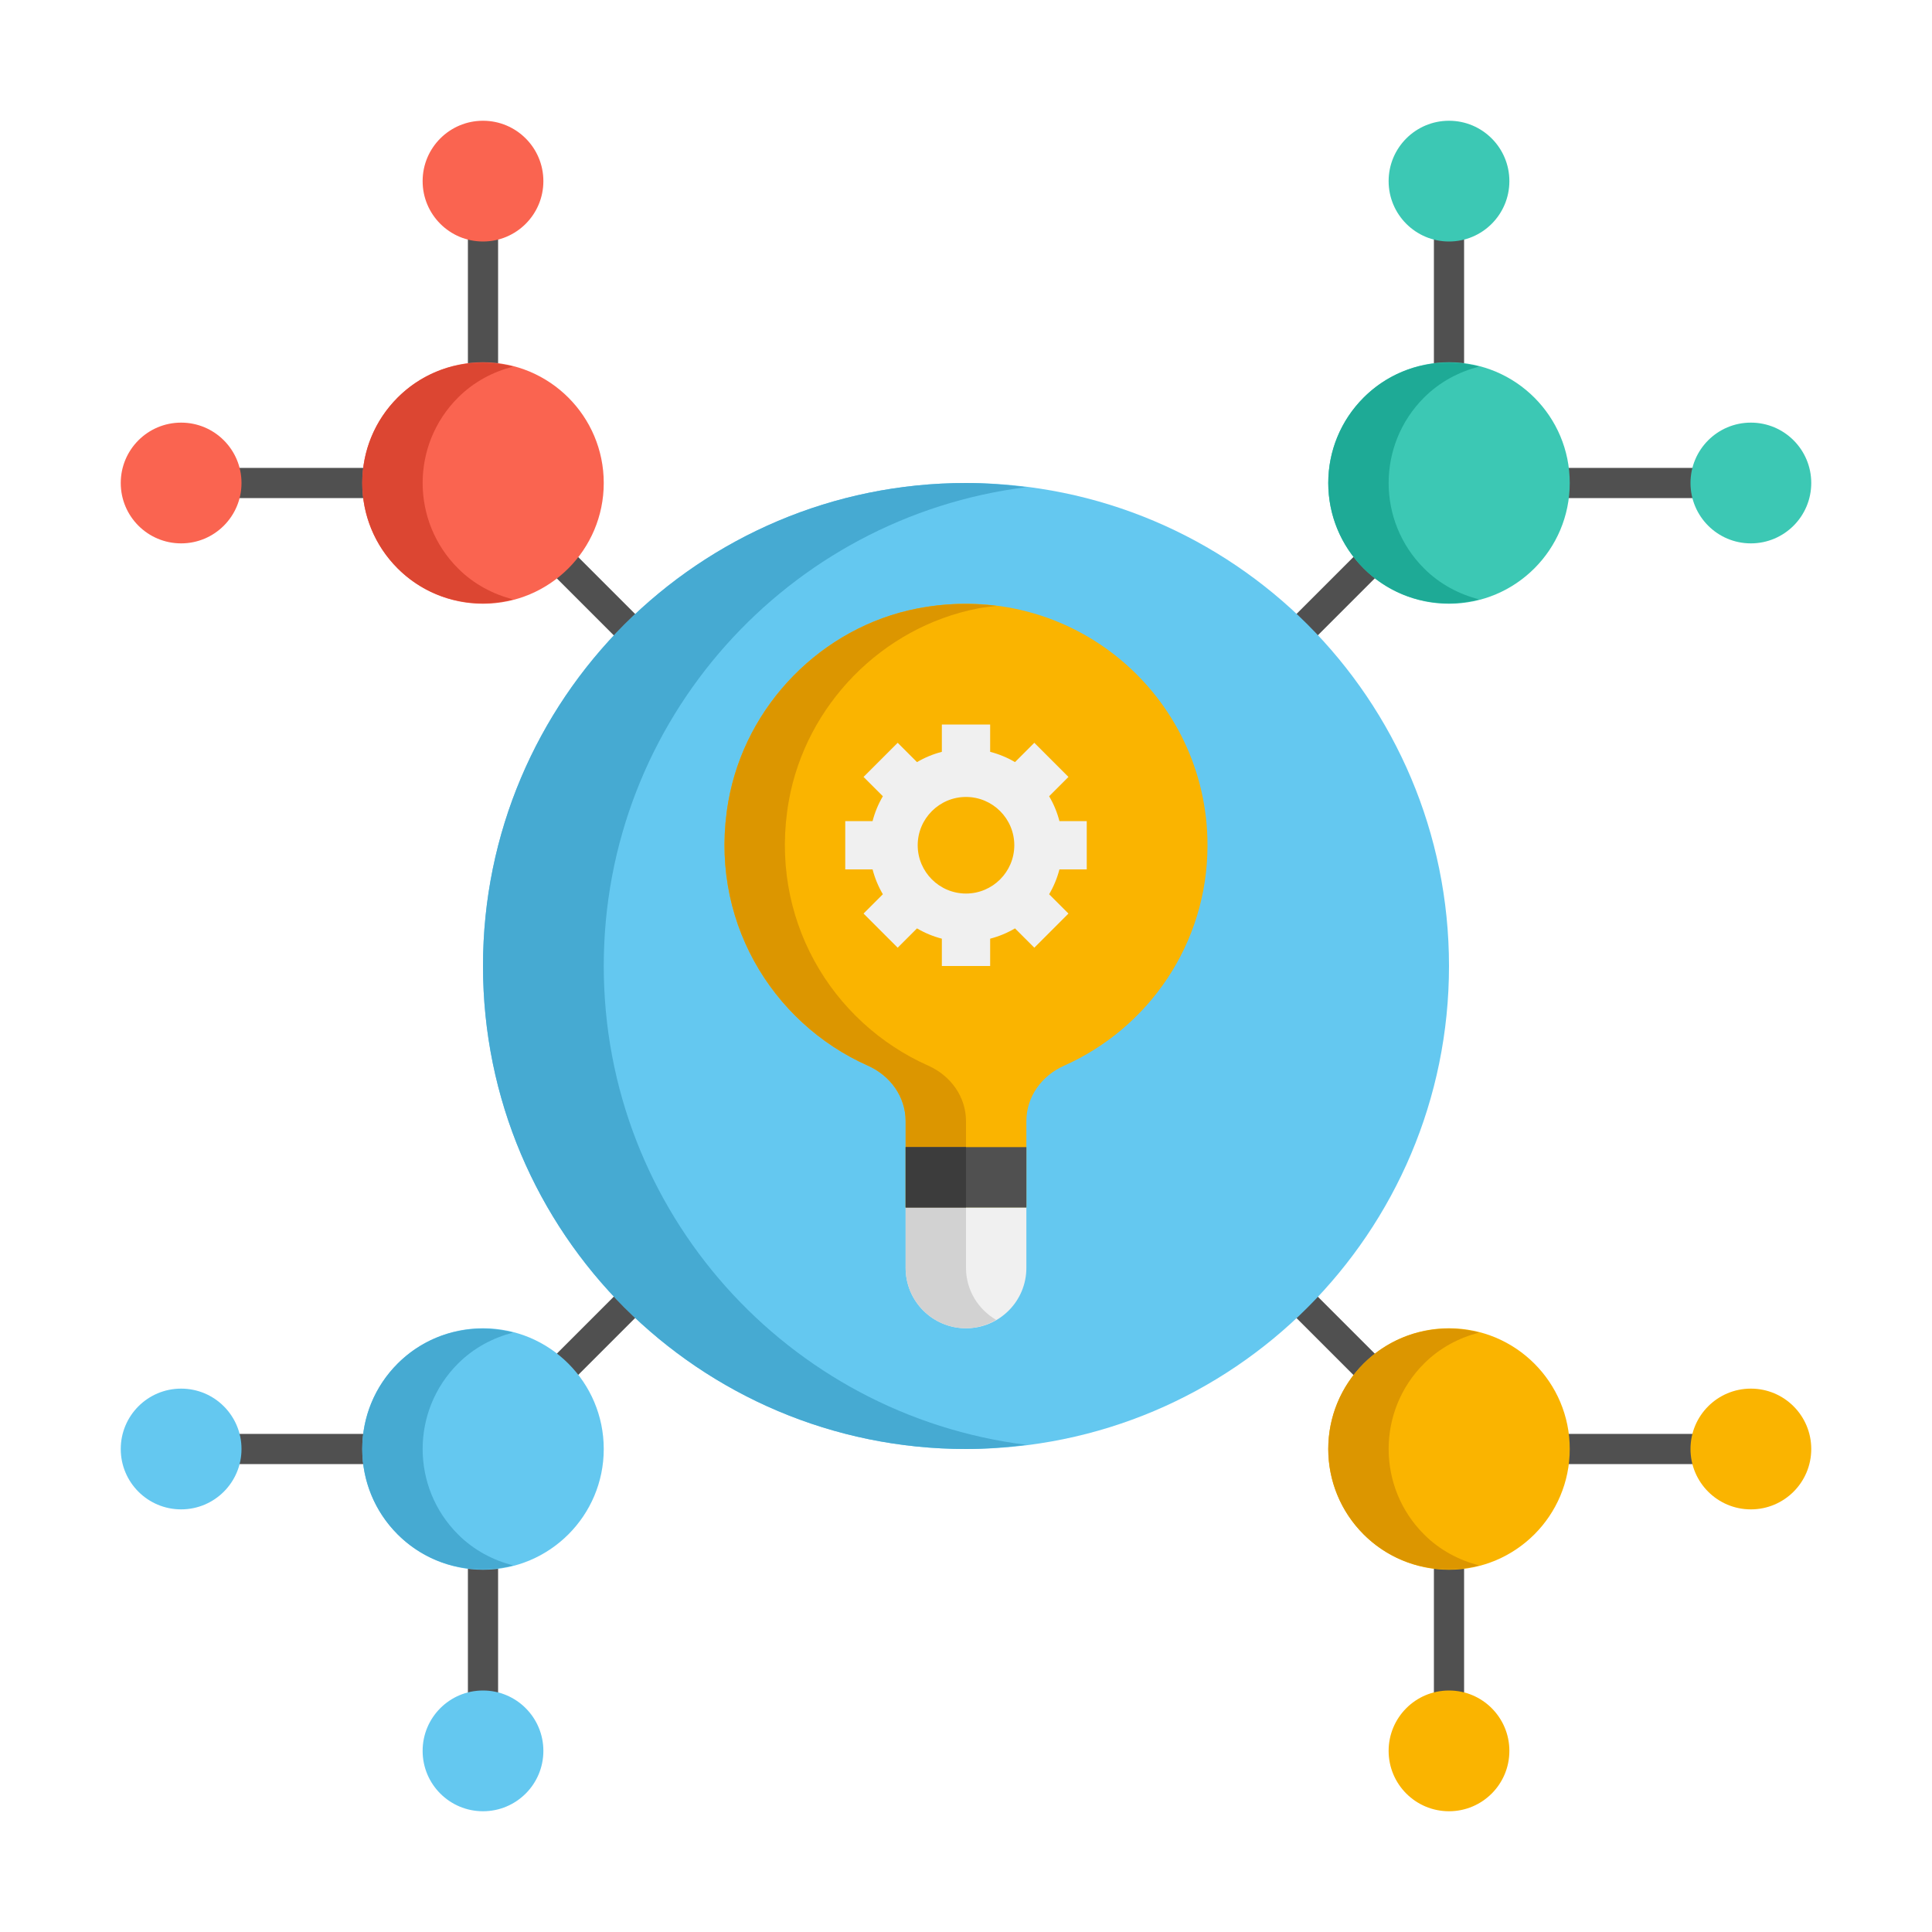
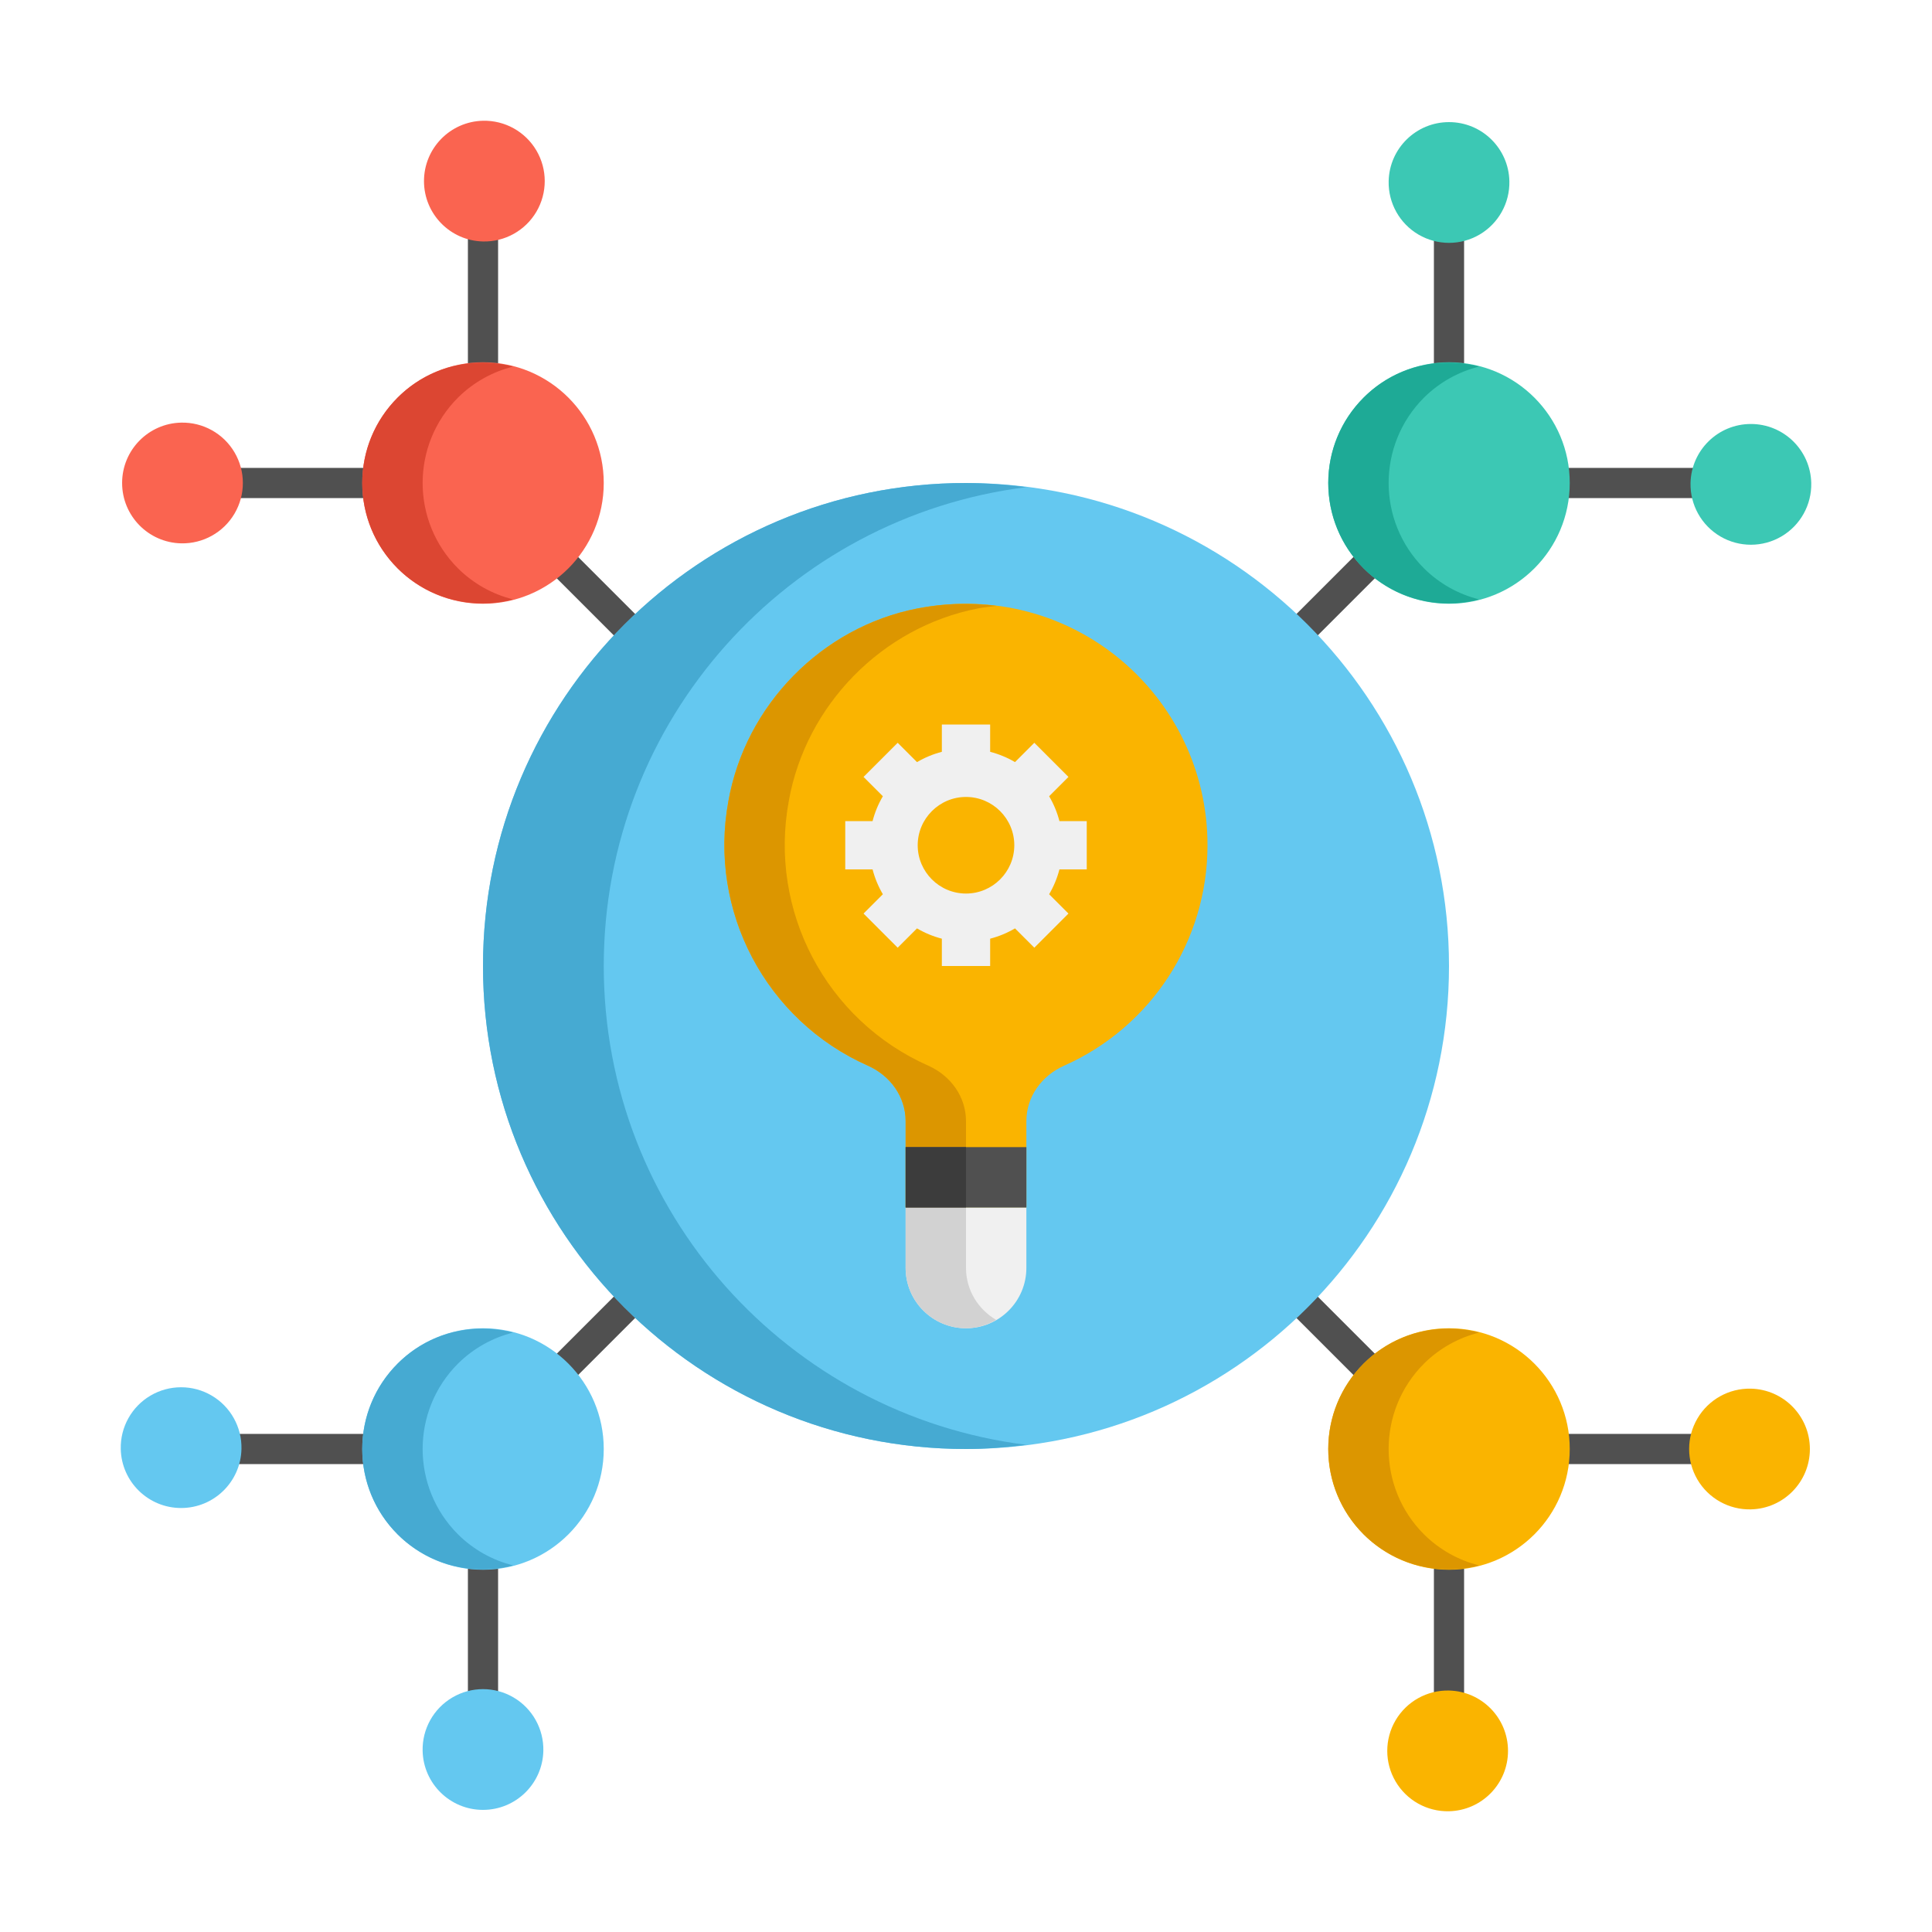
- <svg xmlns="http://www.w3.org/2000/svg" enable-background="new 0 0 64 64" height="512" viewBox="0 0 64 64" width="512">
-   <g id="Icons">
-     <g>
-       <g>
-         <path d="m16.5 16.5h-10.5v-1h9.5v-9.5h1z" fill="#505050" />
-       </g>
-       <g>
-         <path d="m6 14c1.105 0 2 .895 2 2 0 1.105-.895 2-2 2-1.105 0-2-.895-2-2 0-1.105.895-2 2-2z" fill="#fa6450" />
-       </g>
-       <g>
-         <path d="m16 4c1.105 0 2 .895 2 2 0 1.105-.895 2-2 2-1.105 0-2-.895-2-2 0-1.105.895-2 2-2z" fill="#fa6450" />
-       </g>
-       <g>
-         <path d="m16.5 58h-1v-9.5h-9.5v-1h10.5z" fill="#505050" />
-       </g>
-       <g>
-         <path d="m14 58c0-1.105.895-2 2-2 1.105 0 2 .895 2 2 0 1.105-.895 2-2 2-1.105 0-2-.895-2-2z" fill="#64c8f0" />
-       </g>
-       <g>
-         <path d="m4 48c0-1.105.895-2 2-2 1.105 0 2 .895 2 2 0 1.105-.895 2-2 2-1.105 0-2-.895-2-2z" fill="#64c8f0" />
-       </g>
-       <g>
-         <path d="m31.5 9.373h1v45.255h-1z" fill="#505050" transform="matrix(.707 -.707 .707 .707 -13.255 32)" />
-       </g>
-       <g>
-         <path d="m9.373 31.5h45.255v1h-45.255z" fill="#505050" transform="matrix(.707 -.707 .707 .707 -13.255 32)" />
-       </g>
-       <g>
-         <path d="m48.5 58h-1v-10.5h10.5v1h-9.5z" fill="#505050" />
-       </g>
-       <g>
-         <path d="m58 16.5h-10.5v-10.5h1v9.5h9.5z" fill="#505050" />
-       </g>
-       <g>
-         <circle cx="48" cy="16" fill="#3cc8b4" r="4" />
-       </g>
-       <g>
-         <circle cx="16" cy="48" fill="#64c8f0" r="4" />
-       </g>
-       <g>
-         <circle cx="16" cy="16" fill="#fa6450" r="4" />
-       </g>
-       <g>
-         <circle cx="48" cy="48" fill="#fab400" r="4" />
-       </g>
-       <g>
-         <path d="m47.172 18.828c-1.562-1.562-1.562-4.095 0-5.657.524-.524 1.16-.856 1.828-1.028-1.326-.342-2.79-.01-3.828 1.028-1.562 1.562-1.562 4.095 0 5.657 1.038 1.038 2.502 1.371 3.828 1.028-.669-.172-1.305-.504-1.828-1.028z" fill="#1eaa96" />
-       </g>
-       <g>
-         <path d="m15.172 50.828c-1.562-1.562-1.562-4.095 0-5.657.524-.524 1.16-.856 1.828-1.028-1.326-.342-2.79-.01-3.828 1.028-1.562 1.562-1.562 4.095 0 5.657 1.038 1.038 2.502 1.371 3.828 1.028-.669-.172-1.305-.504-1.828-1.028z" fill="#46aad2" />
-       </g>
-       <g>
-         <path d="m15.172 18.828c-1.562-1.562-1.562-4.095 0-5.657.524-.524 1.16-.856 1.828-1.028-1.326-.342-2.79-.01-3.828 1.028-1.562 1.562-1.562 4.095 0 5.657 1.038 1.038 2.502 1.371 3.828 1.028-.669-.172-1.305-.504-1.828-1.028z" fill="#dc4632" />
-       </g>
-       <g>
-         <path d="m47.172 50.828c-1.562-1.562-1.562-4.095 0-5.657.524-.524 1.16-.856 1.828-1.028-1.326-.342-2.79-.01-3.828 1.028-1.562 1.562-1.562 4.095 0 5.657 1.038 1.038 2.502 1.371 3.828 1.028-.669-.172-1.305-.504-1.828-1.028z" fill="#dc9600" />
-       </g>
-       <g>
-         <path d="m32 48c-8.837 0-16-7.163-16-16 0-8.837 7.163-16 16-16 8.837 0 16 7.163 16 16 0 8.837-7.163 16-16 16z" fill="#64c8f0" />
-       </g>
-       <g>
-         <path d="m20 32c0-8.158 6.11-14.876 14-15.862-.657-.082-1.321-.138-2-.138-8.837 0-16 7.163-16 16 0 8.837 7.163 16 16 16 .679 0 1.343-.056 2-.138-7.89-.986-14-7.704-14-15.862z" fill="#46aad2" />
-       </g>
-       <g>
-         <path d="m40 28c0-4.945-4.487-8.842-9.611-7.843-3.166.618-5.695 3.202-6.259 6.378-.686 3.868 1.411 7.339 4.621 8.767.741.33 1.249 1.028 1.249 1.838v2.86h4v-2.861c0-.81.508-1.507 1.248-1.836 2.799-1.245 4.752-4.042 4.752-7.303z" fill="#fab400" />
-       </g>
-       <g>
-         <path d="m30.751 35.302c-3.21-1.427-5.307-4.898-4.621-8.767.563-3.176 3.092-5.76 6.258-6.378.21-.041.418-.061.625-.086-.842-.107-1.723-.09-2.625.086-3.166.617-5.695 3.202-6.258 6.378-.686 3.868 1.411 7.339 4.621 8.767.741.33 1.249 1.028 1.249 1.839v2.859h2v-2.859c0-.811-.508-1.509-1.249-1.839z" fill="#dc9600" />
-       </g>
-       <g>
-         <path d="m34 40h-4v2c0 1.105.895 2 2 2 1.105 0 2-.895 2-2z" fill="#f0f0f0" />
-       </g>
-       <g>
-         <path d="m32 42v-2h-2v2c0 1.105.895 2 2 2 .366 0 .705-.106 1-.277-.595-.347-1-.985-1-1.723z" fill="#d2d2d2" />
-       </g>
-       <g>
-         <path d="m30 38h4v2h-4z" fill="#505050" />
-       </g>
-       <g>
-         <path d="m30 38h2v2h-2z" fill="#3c3c3c" />
-       </g>
-       <g>
-         <path d="m58 50c-1.105 0-2-.895-2-2 0-1.105.895-2 2-2 1.105 0 2 .895 2 2 0 1.105-.895 2-2 2z" fill="#fab400" />
-       </g>
-       <g>
-         <path d="m48 60c-1.105 0-2-.895-2-2 0-1.105.895-2 2-2 1.105 0 2 .895 2 2 0 1.105-.895 2-2 2z" fill="#fab400" />
-       </g>
-       <g>
-         <path d="m50 6c0 1.105-.895 2-2 2-1.105 0-2-.895-2-2 0-1.105.895-2 2-2 1.105 0 2 .895 2 2z" fill="#3cc8b4" />
-       </g>
-       <g>
-         <path d="m60 16c0 1.105-.895 2-2 2-1.105 0-2-.895-2-2 0-1.105.895-2 2-2 1.105 0 2 .895 2 2z" fill="#3cc8b4" />
-       </g>
-       <g>
-         <path d="m36 28.8v-1.6h-.905c-.076-.293-.191-.569-.341-.823l.64-.64-1.131-1.131-.64.64c-.254-.15-.53-.265-.823-.341v-.905h-1.6v.905c-.293.076-.569.191-.823.341l-.64-.64-1.131 1.131.64.64c-.15.254-.265.53-.341.823h-.905v1.6h.905c.076.293.191.569.341.823l-.64.64 1.131 1.131.64-.64c.254.15.53.265.823.341v.905h1.6v-.905c.293-.076.569-.191.823-.341l.64.64 1.131-1.131-.64-.64c.15-.254.265-.53.341-.823zm-4 .8c-.882 0-1.6-.718-1.6-1.6s.718-1.6 1.6-1.6 1.6.718 1.6 1.6-.718 1.6-1.6 1.6z" fill="#f0f0f0" />
-       </g>
-     </g>
-   </g>
+ <svg xmlns="http://www.w3.org/2000/svg" height="512" viewBox="0 0 64 64" width="512">
+   <path d="M16.5 16.5H6v-1h9.5V6h1z" fill="#505050" />
+   <path d="M6 14a2 2 0 1 1 .001 3.999A2 2 0 0 1 6 14zM16 4a2 2 0 1 1 .001 3.999A2 2 0 0 1 16 4z" fill="#fa6450" />
+   <path d="M16.5 58h-1v-9.5H6v-1h10.5z" fill="#505050" />
+   <path d="M14 58a2 2 0 1 1 3.999-.001A2 2 0 0 1 14 58zM4 48a2 2 0 1 1 3.999-.001A2 2 0 0 1 4 48z" fill="#64c8f0" />
+   <path d="m15.642 16.356.707-.707 31.995 31.995-.707.707z" fill="#505050" />
+   <path d="m15.642 47.644 31.995-31.995.707.707L16.35 48.35zM48.5 58h-1V47.5H58v1h-9.5z" fill="#505050" />
+   <path d="M58 16.5H47.5V6h1v9.5H58z" fill="#505050" />
+   <circle cx="48" cy="16" fill="#3cc8b4" r="4" />
+   <circle cx="16" cy="48" fill="#64c8f0" r="4" />
+   <circle cx="16" cy="16" fill="#fa6450" r="4" />
+   <circle cx="48" cy="48" fill="#fab400" r="4" />
+   <path d="M47.172 18.828a4 4 0 0 1 0-5.657A3.955 3.955 0 0 1 49 12.143c-1.326-.342-2.79-.01-3.828 1.028a4 4 0 0 0 0 5.657A3.981 3.981 0 0 0 49 19.856a3.945 3.945 0 0 1-1.828-1.028z" fill="#1eaa96" />
+   <path d="M15.172 50.828a4 4 0 0 1 0-5.657A3.955 3.955 0 0 1 17 44.143c-1.326-.342-2.79-.01-3.828 1.028a4 4 0 0 0 0 5.657A3.981 3.981 0 0 0 17 51.856a3.945 3.945 0 0 1-1.828-1.028z" fill="#46aad2" />
+   <path d="M15.172 18.828a4 4 0 0 1 0-5.657A3.955 3.955 0 0 1 17 12.143c-1.326-.342-2.79-.01-3.828 1.028a4 4 0 0 0 0 5.657A3.981 3.981 0 0 0 17 19.856a3.945 3.945 0 0 1-1.828-1.028z" fill="#dc4632" />
+   <path d="M47.172 50.828a4 4 0 0 1 0-5.657A3.955 3.955 0 0 1 49 44.143c-1.326-.342-2.79-.01-3.828 1.028a4 4 0 0 0 0 5.657A3.981 3.981 0 0 0 49 51.856a3.945 3.945 0 0 1-1.828-1.028z" fill="#dc9600" />
+   <path d="M32 48c-8.837 0-16-7.163-16-16s7.163-16 16-16 16 7.163 16 16-7.163 16-16 16z" fill="#64c8f0" />
+   <path d="M20 32c0-8.158 6.11-14.876 14-15.862A16.094 16.094 0 0 0 32 16c-8.837 0-16 7.163-16 16s7.163 16 16 16c.679 0 1.343-.056 2-.138-7.89-.986-14-7.704-14-15.862z" fill="#46aad2" />
+   <path d="M40 28c0-4.945-4.487-8.842-9.611-7.843-3.166.618-5.695 3.202-6.259 6.378a7.997 7.997 0 0 0 4.621 8.767c.741.33 1.249 1.028 1.249 1.838V40h4v-2.861c0-.81.508-1.507 1.248-1.836A7.99 7.99 0 0 0 40 28z" fill="#fab400" />
+   <path d="M30.751 35.302a7.996 7.996 0 0 1-4.621-8.767c.563-3.176 3.092-5.76 6.258-6.378.21-.041.418-.061.625-.086a8.236 8.236 0 0 0-2.625.086c-3.166.617-5.695 3.202-6.258 6.378a7.997 7.997 0 0 0 4.621 8.767c.741.33 1.249 1.028 1.249 1.839V40h2v-2.859c0-.811-.508-1.509-1.249-1.839z" fill="#dc9600" />
+   <path d="M34 40h-4v2a2 2 0 1 0 4 0z" fill="#f0f0f0" />
+   <path d="M32 42v-2h-2v2a2 2 0 0 0 2 2c.366 0 .705-.106 1-.277-.595-.347-1-.985-1-1.723z" fill="#d2d2d2" />
+   <path d="M30 38h4v2h-4z" fill="#505050" />
+   <path d="M30 38h2v2h-2z" fill="#3c3c3c" />
+   <path d="M58 50a2 2 0 1 1-.001-3.999A2 2 0 0 1 58 50zM48 60a2 2 0 1 1-.001-3.999A2 2 0 0 1 48 60z" fill="#fab400" />
+   <path d="M50 6a2 2 0 1 1-3.999.001A2 2 0 0 1 50 6zm10 10a2 2 0 1 1-3.999.001A2 2 0 0 1 60 16z" fill="#3cc8b4" />
+   <path d="M36 28.8v-1.6h-.905a3.191 3.191 0 0 0-.341-.823l.64-.64-1.131-1.131-.64.64a3.191 3.191 0 0 0-.823-.341V24h-1.6v.905a3.191 3.191 0 0 0-.823.341l-.64-.64-1.131 1.131.64.64c-.15.254-.265.53-.341.823H28v1.6h.905c.076.293.191.569.341.823l-.64.64 1.131 1.131.64-.64c.254.15.53.265.823.341V32h1.6v-.905c.293-.076.569-.191.823-.341l.64.64 1.131-1.131-.64-.64c.15-.254.265-.53.341-.823zm-4 .8c-.882 0-1.6-.718-1.6-1.6s.718-1.6 1.6-1.6 1.6.718 1.6 1.6-.718 1.6-1.6 1.6z" fill="#f0f0f0" />
</svg>
